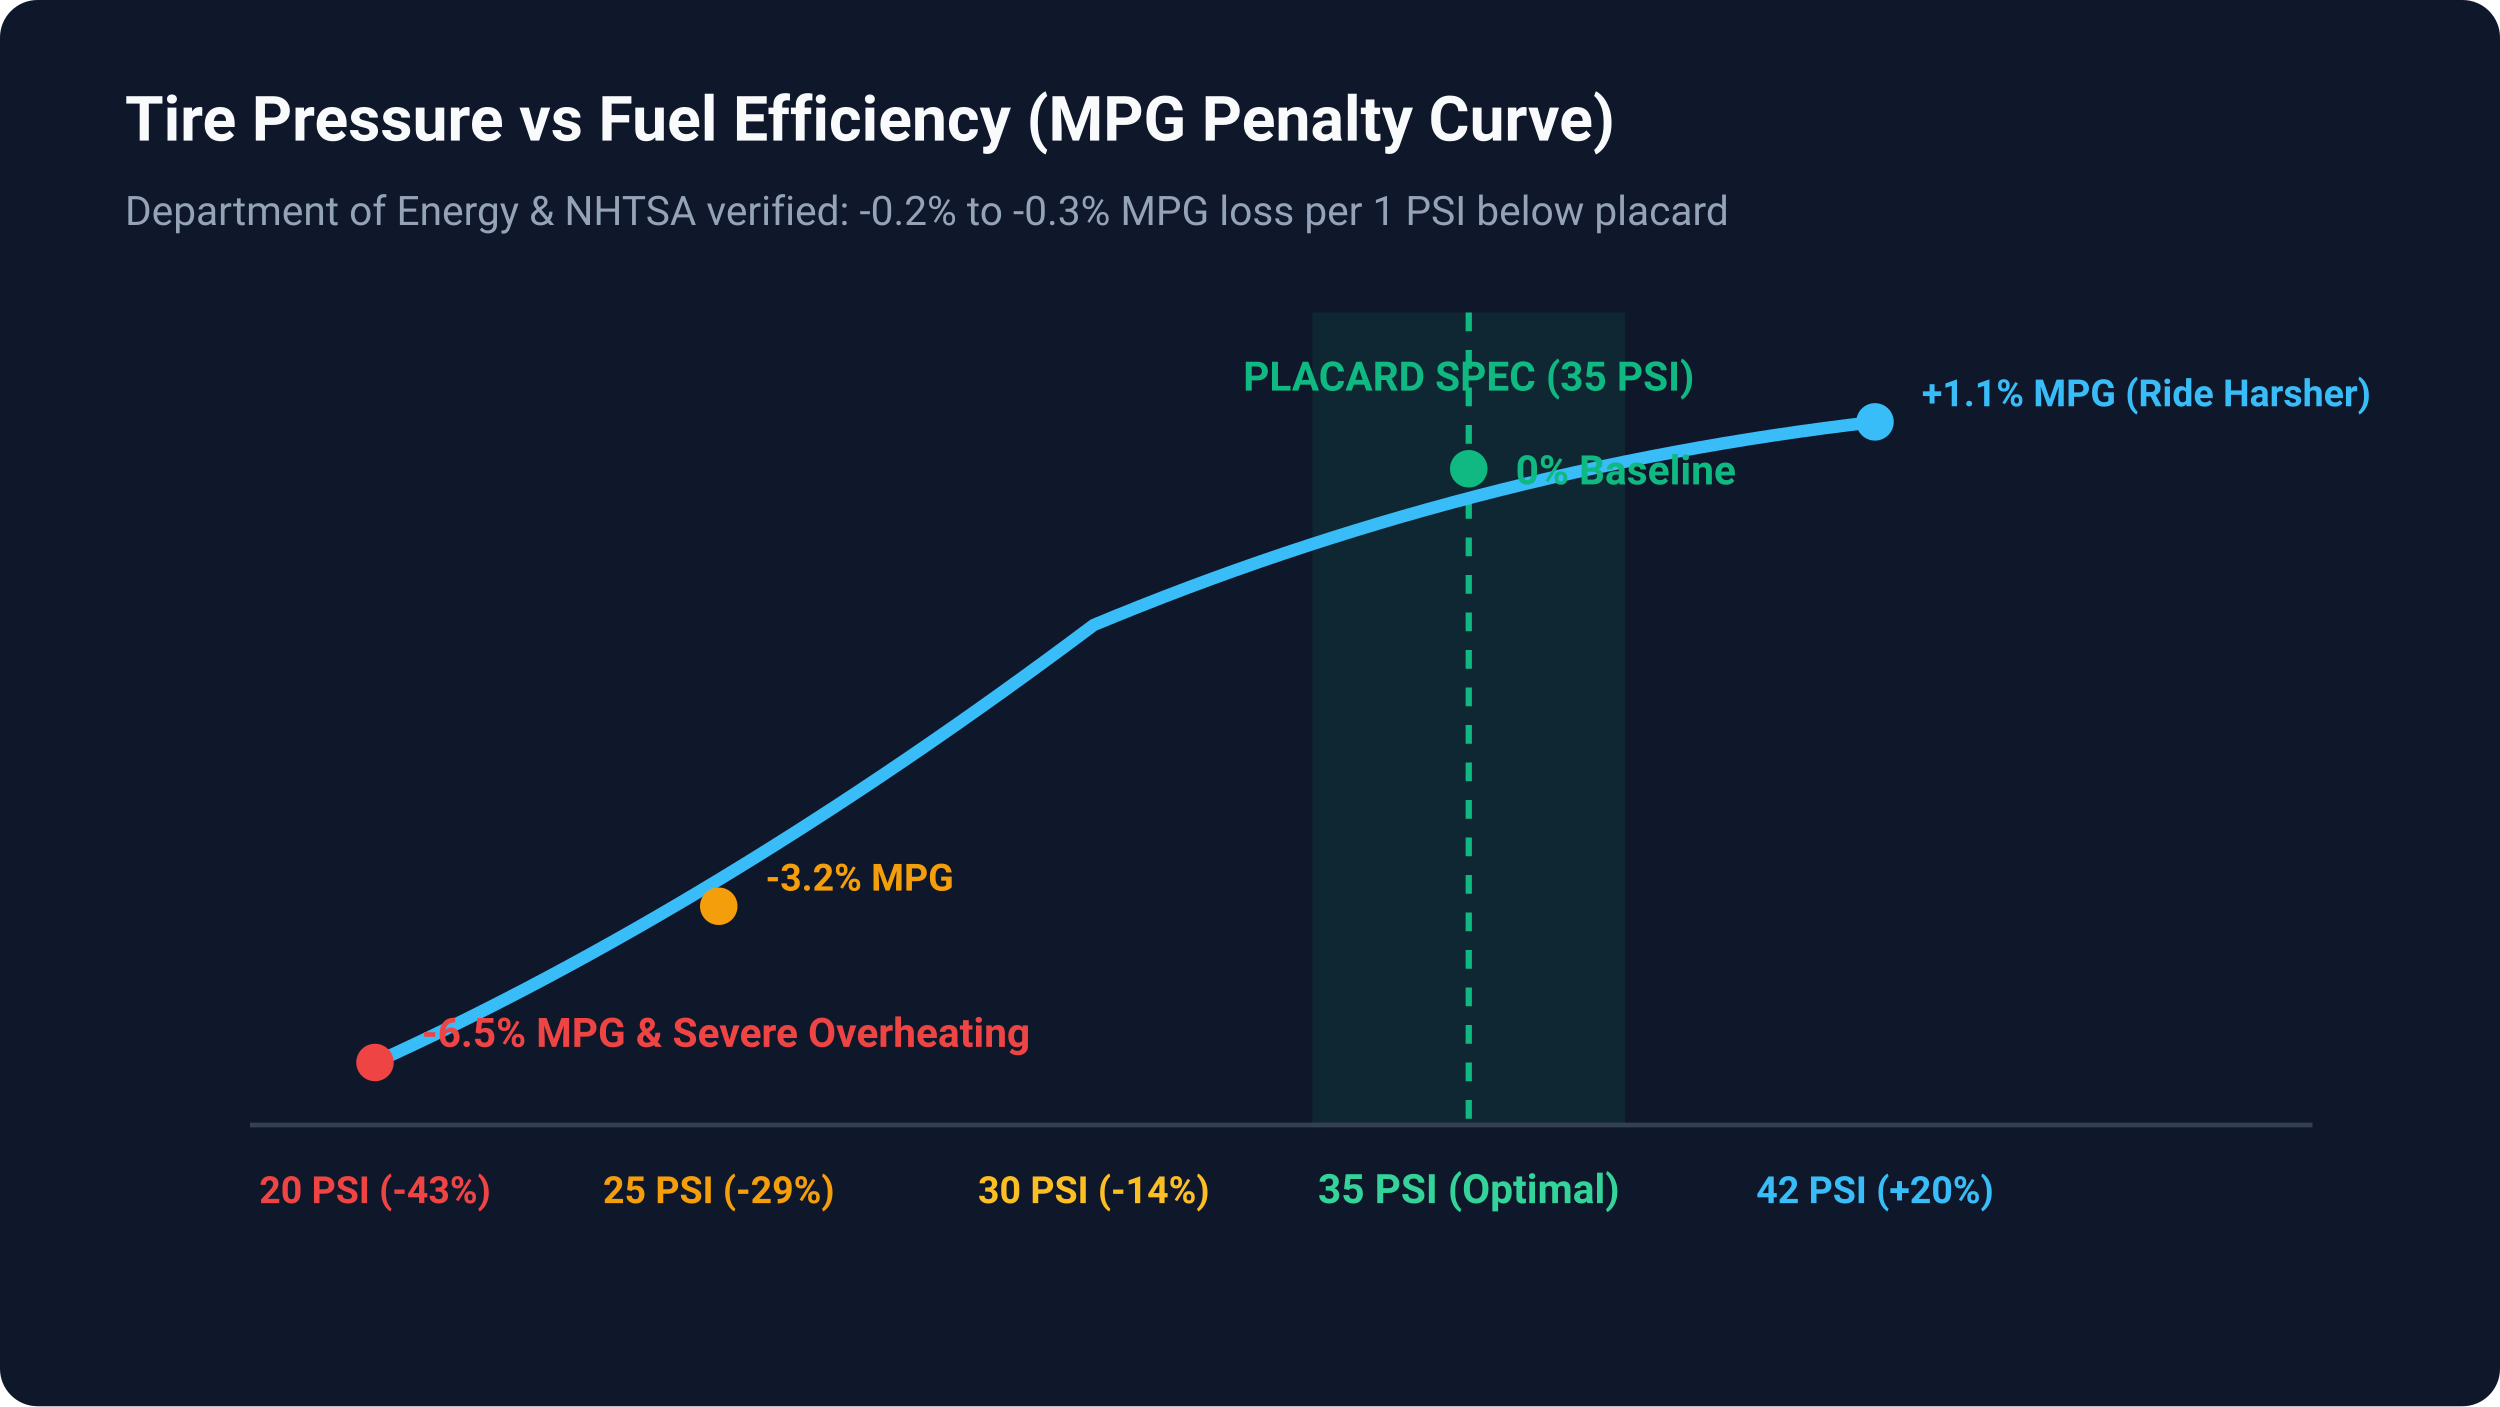
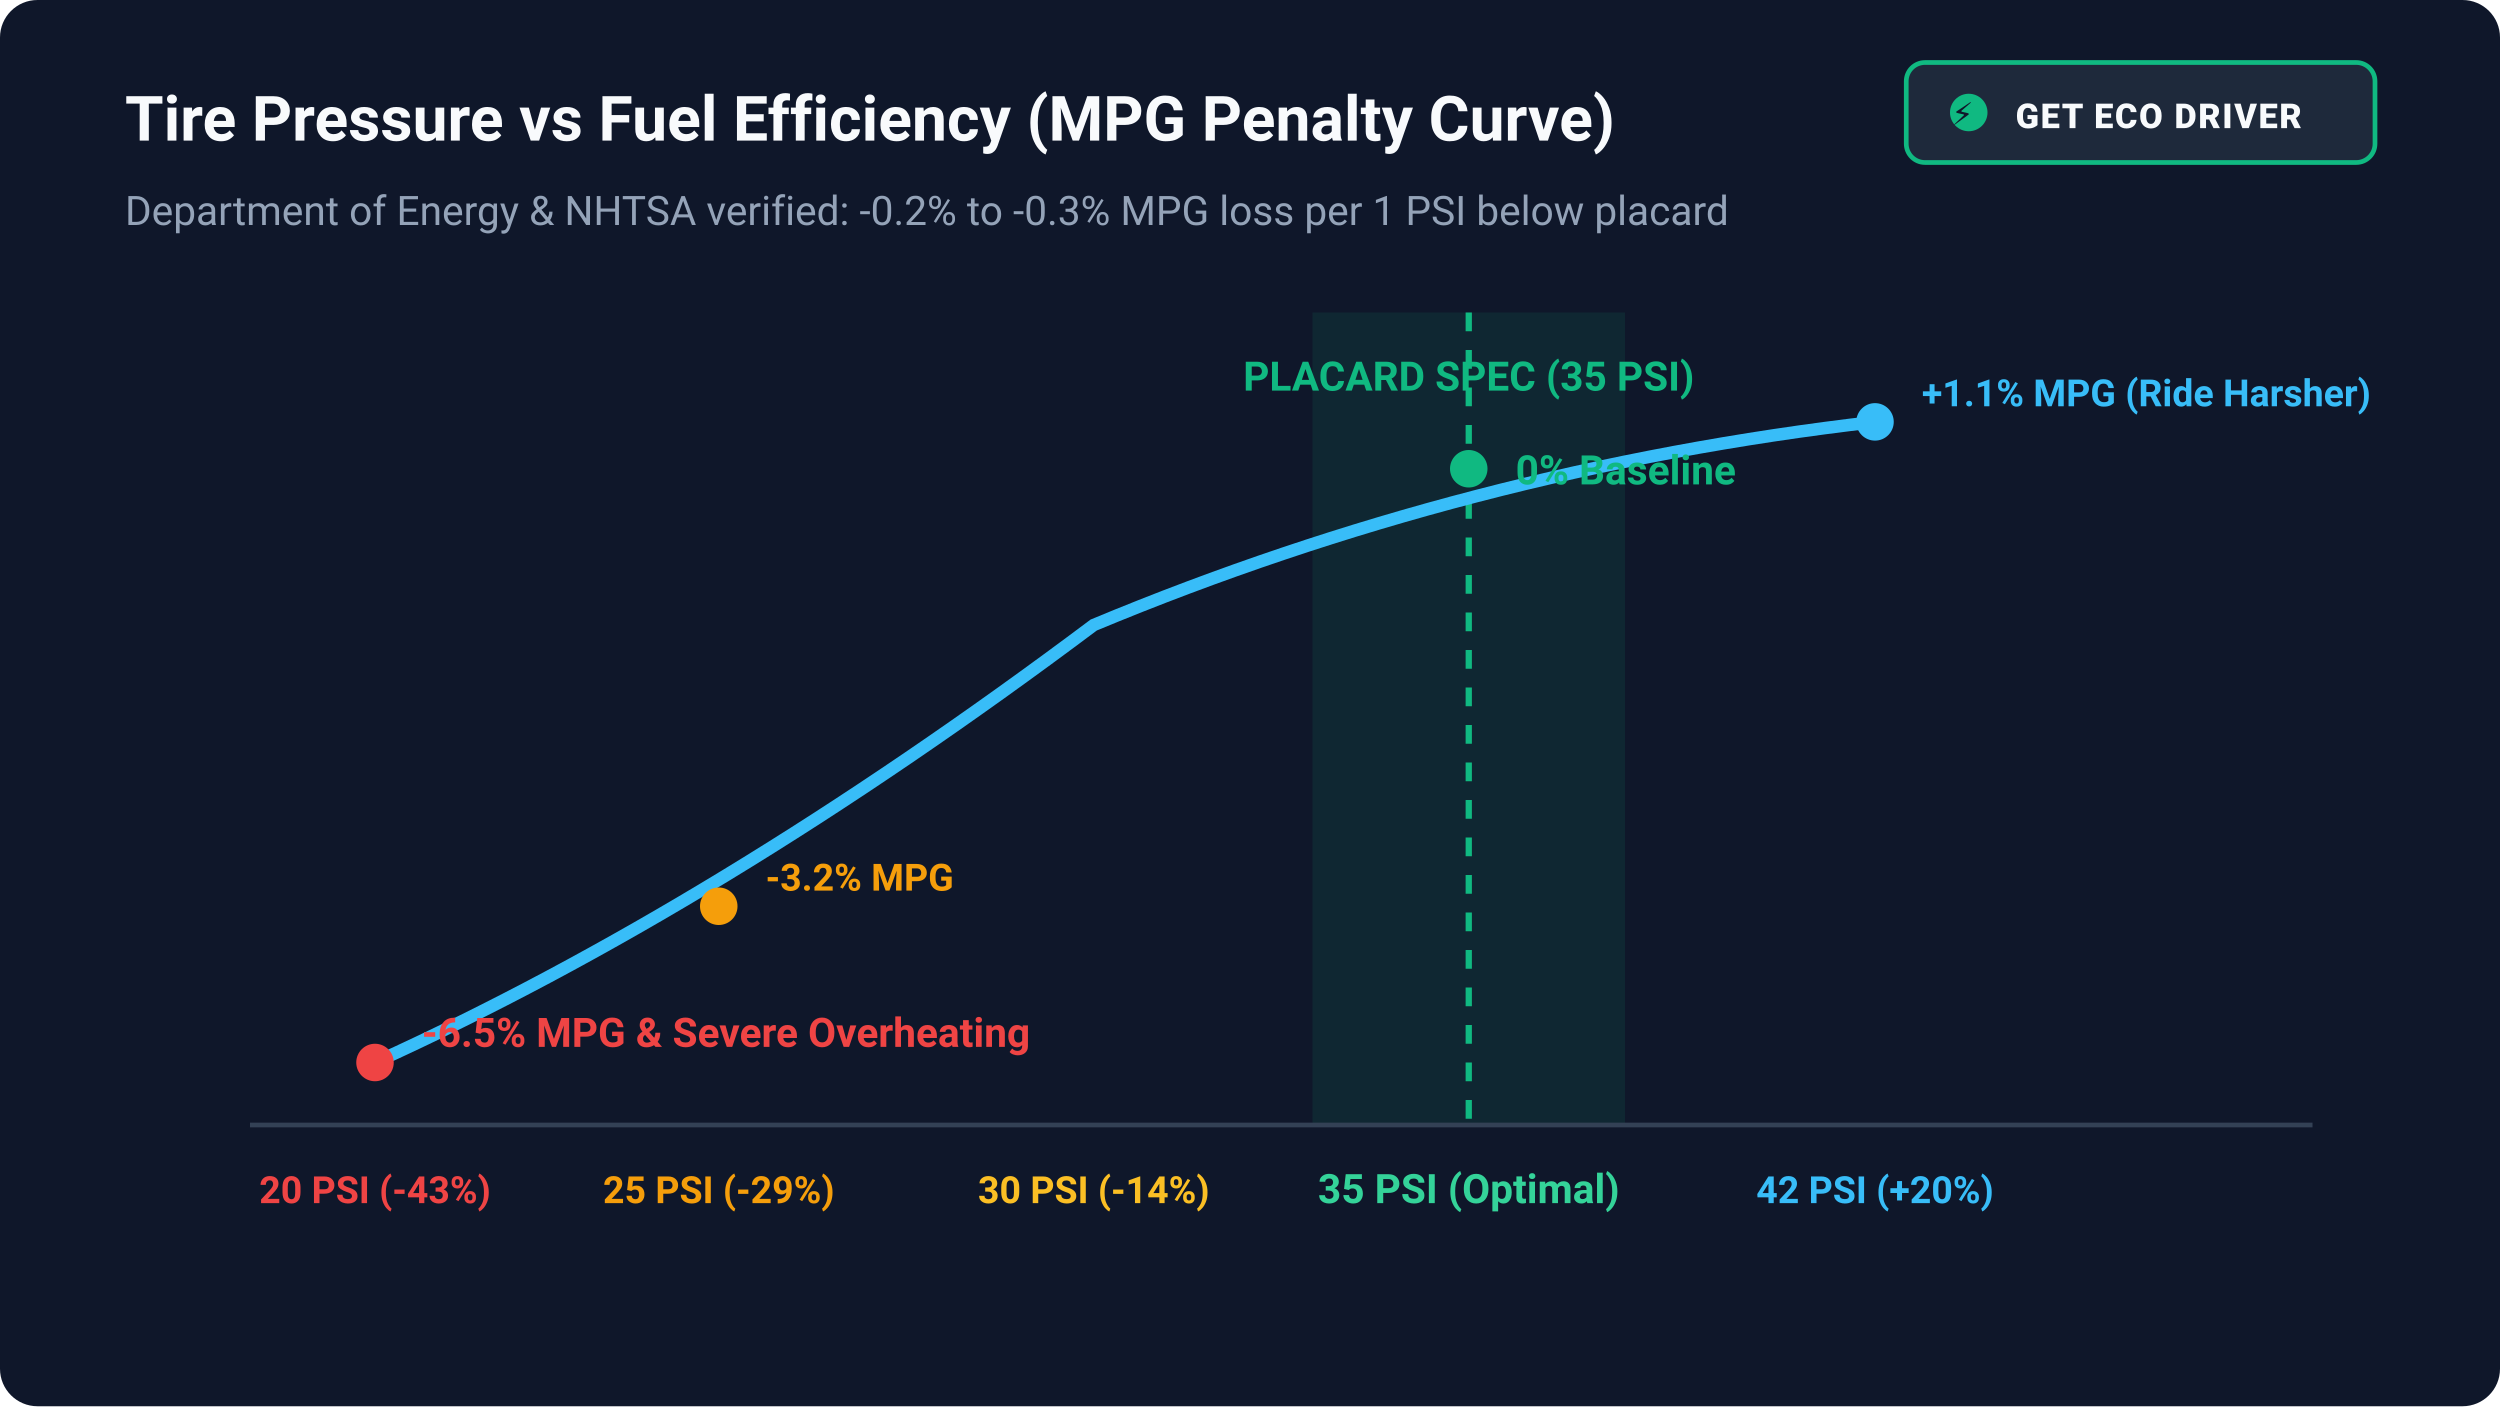
<svg xmlns="http://www.w3.org/2000/svg" viewBox="0 0 800 450" width="100%" height="auto" style="background:#0F172A; font-family:-apple-system,BlinkMacSystemFont,Segoe UI,Roboto,sans-serif; border-radius:12px;">
  <rect width="800" height="450" fill="#0F172A" rx="12" />
  <text x="40" y="45" fill="#F8FAFC" font-size="20" font-weight="700">Tire Pressure vs Fuel Efficiency (MPG Penalty Curve)</text>
  <text x="40" y="72" fill="#94A3B8" font-size="13">Department of Energy &amp; NHTSA verified: -0.2% to -0.3% MPG loss per 1 PSI below placard</text>
  <rect x="420" y="100" width="100" height="260" fill="#10B981" fill-opacity="0.1" />
  <line x1="470" y1="100" x2="470" y2="360" stroke="#10B981" stroke-width="2" stroke-dasharray="6" />
  <text x="470" y="125" fill="#10B981" font-size="13" font-weight="700" text-anchor="middle">PLACARD SPEC (35 PSI)</text>
  <line x1="80" y1="360" x2="740" y2="360" stroke="#334155" stroke-width="1.5" />
  <text x="120" y="385" fill="#EF4444" font-size="12" font-weight="700" text-anchor="middle">20 PSI (-43%)</text>
  <text x="230" y="385" fill="#F59E0B" font-size="12" font-weight="700" text-anchor="middle">25 PSI (-29%)</text>
  <text x="350" y="385" fill="#FBBF24" font-size="12" font-weight="700" text-anchor="middle">30 PSI (-14%)</text>
  <text x="470" y="385" fill="#34D399" font-size="13" font-weight="700" text-anchor="middle">35 PSI (Optimal)</text>
  <text x="600" y="385" fill="#38BDF8" font-size="12" font-weight="700" text-anchor="middle">42 PSI (+20%)</text>
  <path d="M 120 340 Q 230 290 350 200 Q 470 150 600 135" fill="none" stroke="#38BDF8" stroke-width="4" />
  <circle cx="120" cy="340" r="6" fill="#EF4444" />
  <text x="135" y="335" fill="#EF4444" font-size="13" font-weight="700">-6.5% MPG &amp; Severe Overheating</text>
  <circle cx="230" cy="290" r="6" fill="#F59E0B" />
  <text x="245" y="285" fill="#F59E0B" font-size="12" font-weight="700">-3.2% MPG</text>
  <circle cx="470" cy="150" r="6" fill="#10B981" />
  <text x="485" y="155" fill="#10B981" font-size="13" font-weight="700">0% Baseline</text>
  <circle cx="600" cy="135" r="6" fill="#38BDF8" />
  <text x="615" y="130" fill="#38BDF8" font-size="12" font-weight="700">+1.1% MPG (Ride Harsher)</text>
+   <g transform="translate(610, 20)">
+     <rect width="150" height="32" rx="6" fill="#1E293B" stroke="#10B981" stroke-width="1.5" />
+     <circle cx="20" cy="16" r="6" fill="#10B981" />
+     <text x="18" y="20" fill="#0F172A" font-size="10" font-weight="900" text-anchor="middle">⚡</text>
+     <text x="35" y="21" fill="#F8FAFC" font-size="11" font-weight="800" letter-spacing="0.5">GET ECO DRIVER</text>
+   </g>
</svg>
